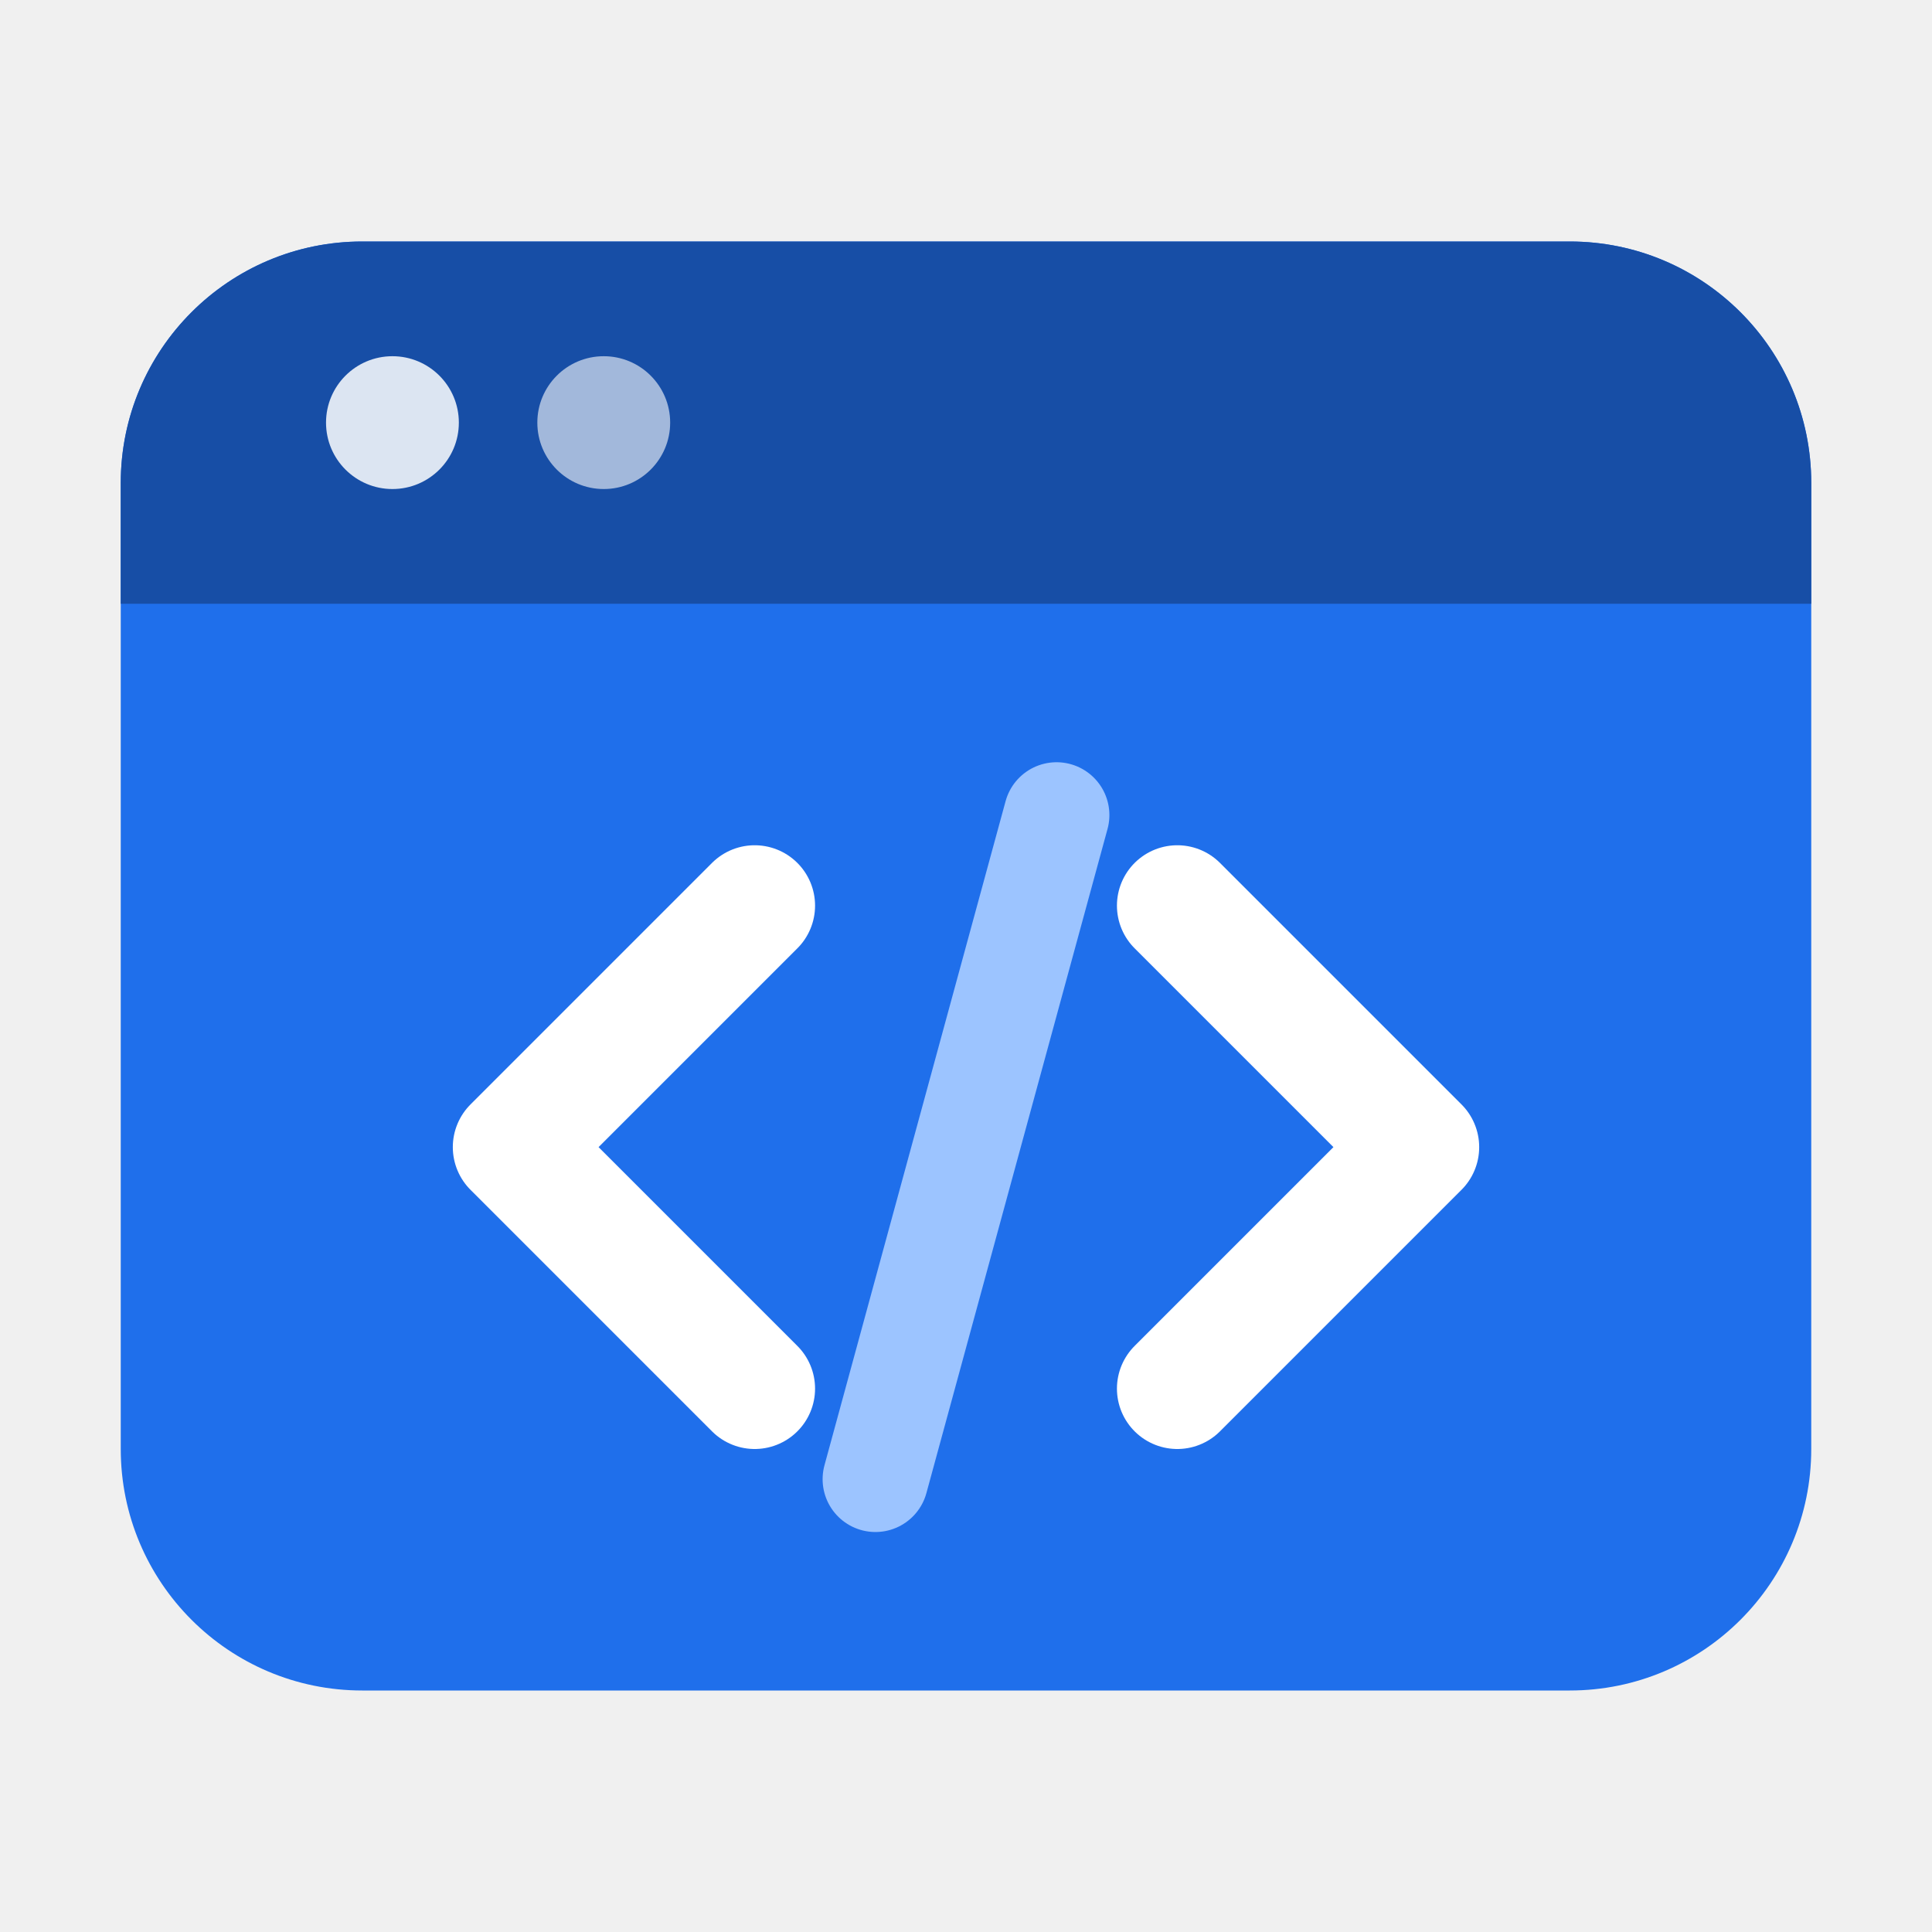
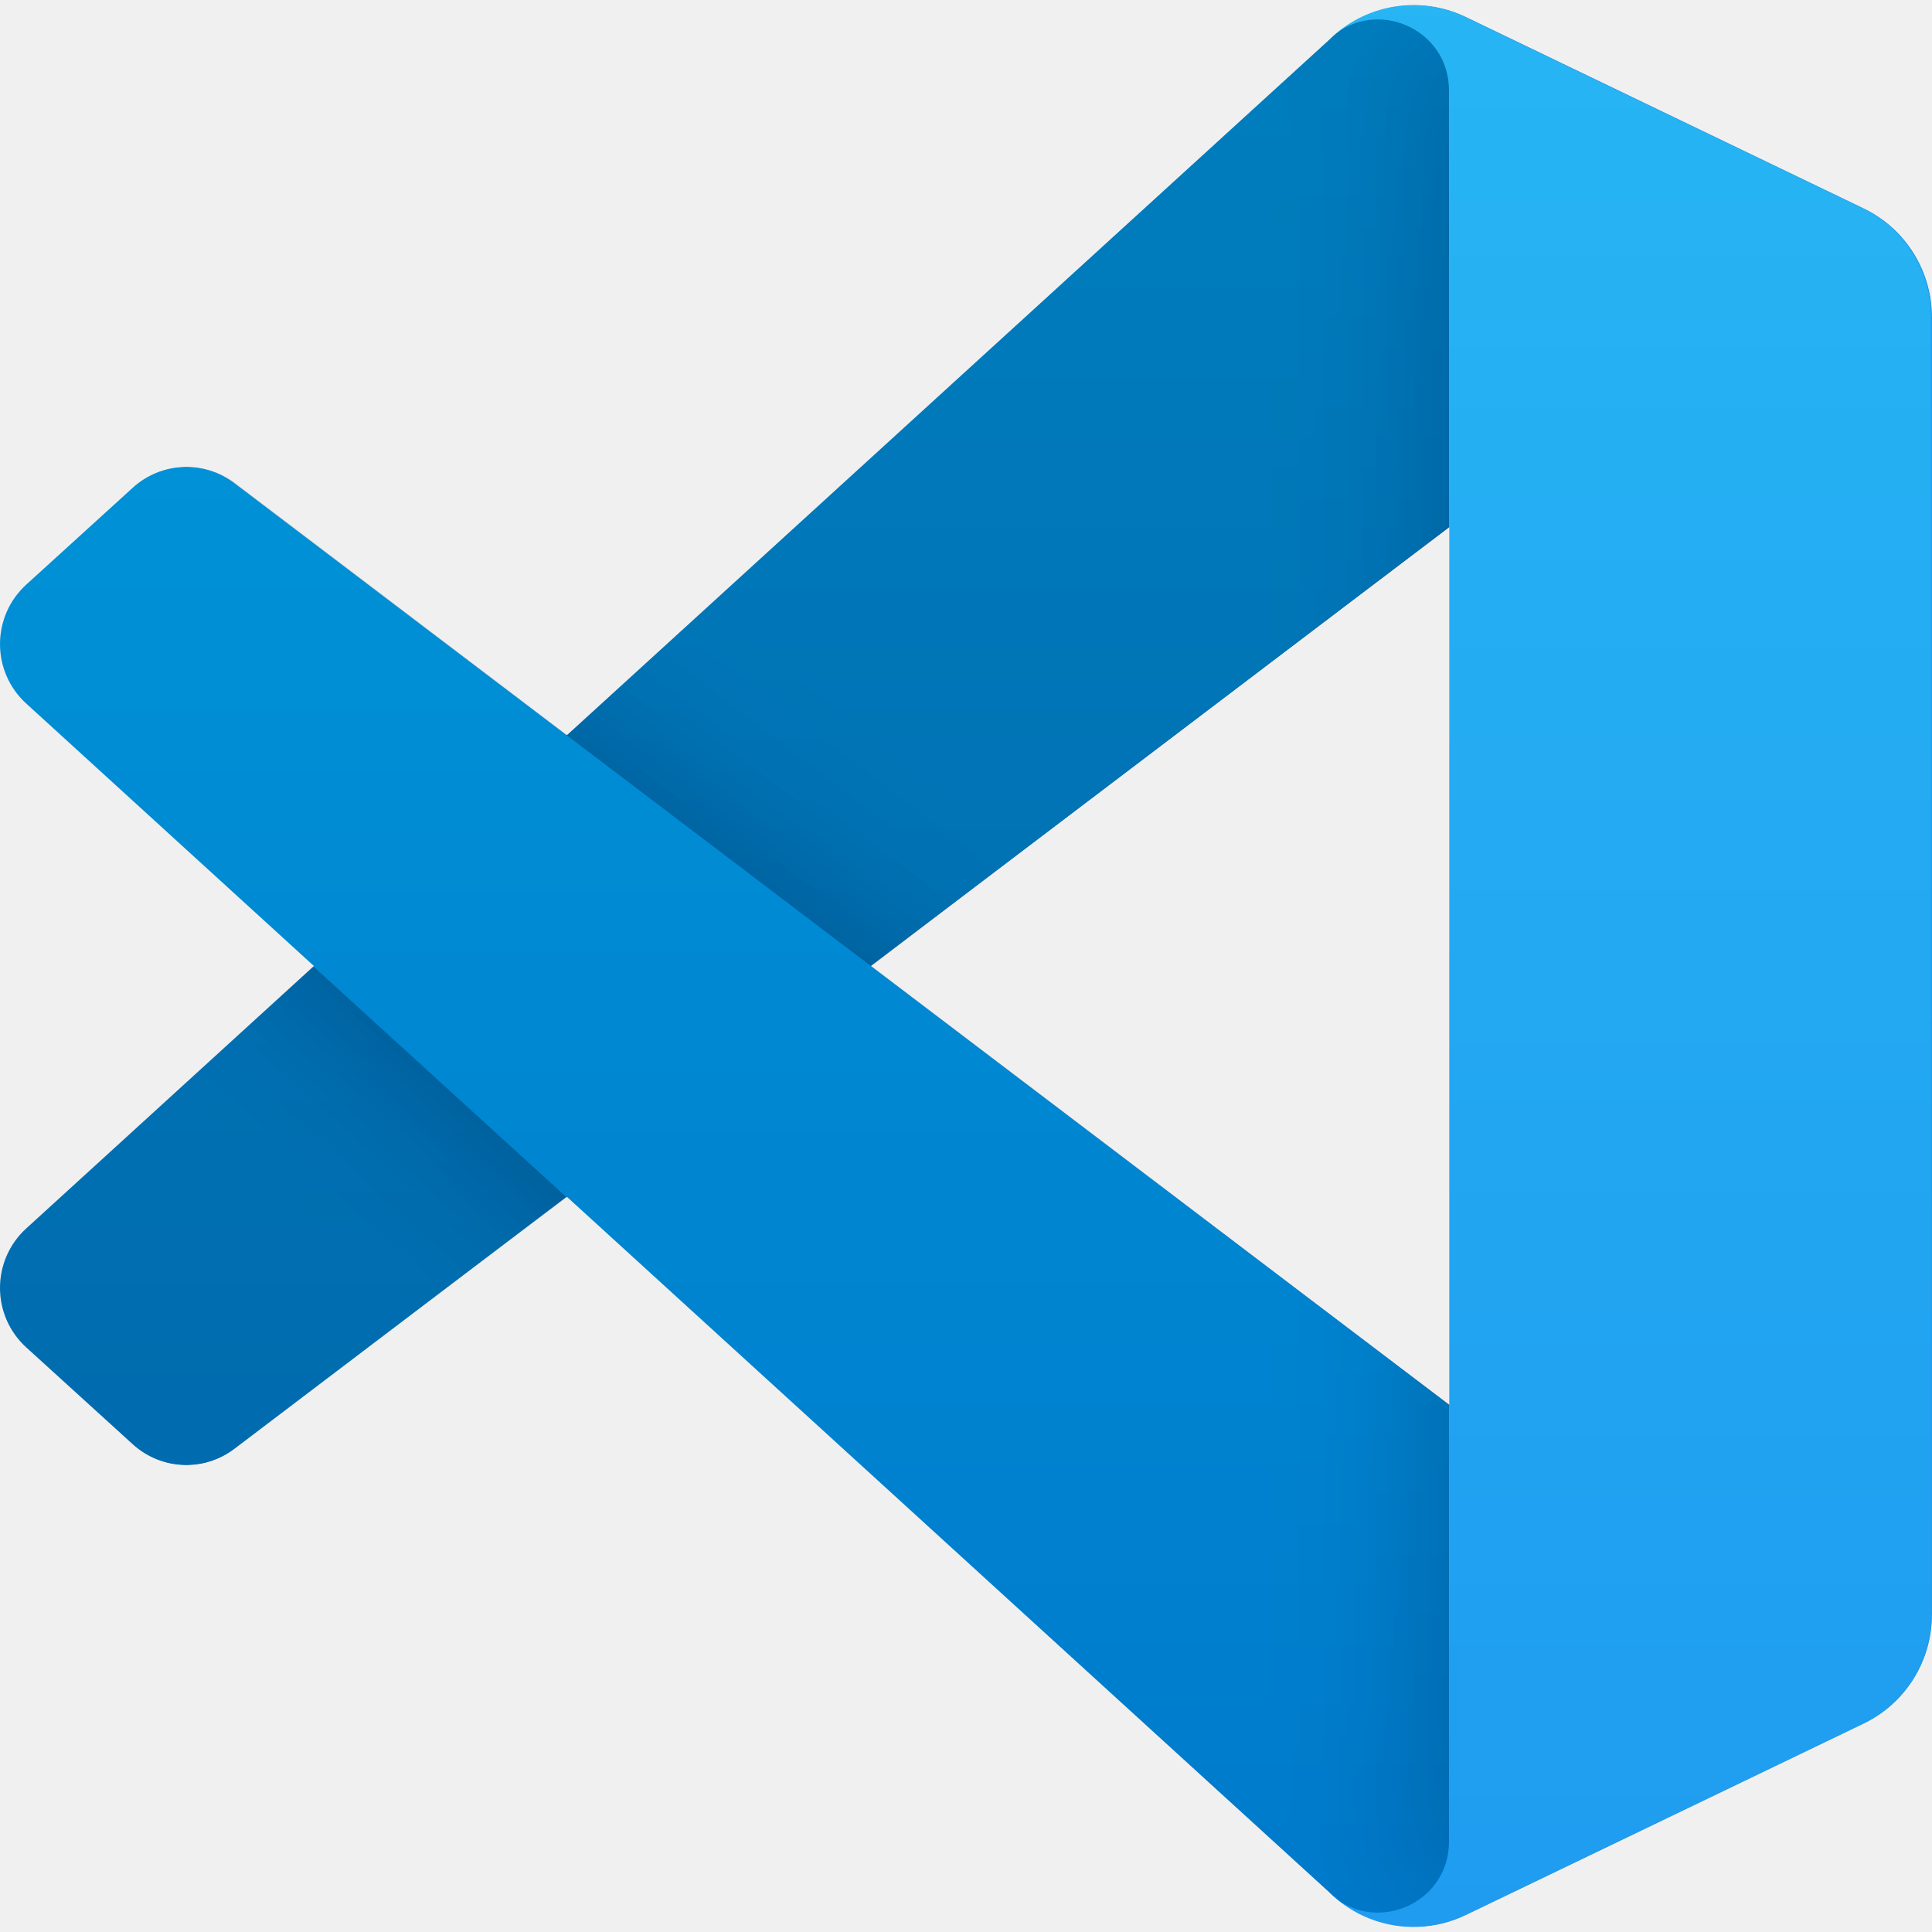
- <svg xmlns="http://www.w3.org/2000/svg" viewBox="0 0 64 64" width="64" height="64">
+ <svg xmlns="http://www.w3.org/2000/svg" width="256" height="256" viewBox="0 0 256 256" fill="none">
+   <mask id="mask0" mask-type="alpha" maskUnits="userSpaceOnUse" x="0" y="0" width="256" height="256">
+     <path fill-rule="evenodd" clip-rule="evenodd" d="M181.534 254.252a15.934 15.934 0 0 0 12.7-.488l52.706-25.361a16.002 16.002 0 0 0 9.06-14.42V42.018c0-6.15-3.522-11.754-9.06-14.42L194.234 2.238a15.939 15.939 0 0 0-18.185 3.097l-100.9 92.052-43.95-33.361a10.655 10.655 0 0 0-13.614.605L3.49 77.453c-4.648 4.227-4.653 11.54-.011 15.774L41.593 128 3.478 162.773c-4.642 4.235-4.637 11.547.011 15.775l14.097 12.822a10.655 10.655 0 0 0 13.613.606l43.95-33.362 100.9 92.053a15.915 15.915 0 0 0 5.485 3.585Zm10.505-184.367L115.479 128l76.56 58.115V69.885Z" fill="#fff" />
+   </mask>
+   <g mask="url(#mask0)">
+     <path d="M246.94 27.638 194.193 2.241a15.947 15.947 0 0 0-18.194 3.092L3.324 162.773c-4.645 4.235-4.64 11.547.011 15.775L17.44 191.37a10.667 10.667 0 0 0 13.622.606l207.941-157.75c6.976-5.291 16.996-.316 16.996 8.44v-.612a16 16 0 0 0-9.059-14.416Z" fill="#0065A9" />
+     <g filter="url(#filter0_d)">
+       <path d="m246.94 228.362-52.747 25.397a15.95 15.95 0 0 1-18.194-3.092L3.324 93.227c-4.645-4.234-4.64-11.547.011-15.775L17.44 64.63a10.667 10.667 0 0 1 13.622-.605l207.941 157.748c6.976 5.292 16.996.317 16.996-8.44v.613a16.001 16.001 0 0 1-9.059 14.416Z" fill="#007ACC" />
+     </g>
+     <g filter="url(#filter1_d)">
+       <path d="M194.196 253.763A15.955 15.955 0 0 1 176 250.667c5.904 5.904 16 1.722 16-6.628V11.961c0-8.35-10.096-12.532-16-6.628a15.955 15.955 0 0 1 18.196-3.097L246.934 27.6A16 16 0 0 1 256 42.017v171.965a16 16 0 0 1-9.066 14.419l-52.738 25.361Z" fill="#1F9CF0" />
+     </g>
+     <g style="mix-blend-mode:overlay" opacity=".25">
+       <path fill-rule="evenodd" clip-rule="evenodd" d="M181.378 254.252a15.936 15.936 0 0 0 12.699-.488l52.706-25.362a16 16 0 0 0 9.061-14.419V42.018c0-6.15-3.522-11.754-9.06-14.42L194.077 2.238a15.939 15.939 0 0 0-18.185 3.096l-100.9 92.053-43.95-33.361a10.655 10.655 0 0 0-13.613.605L3.333 77.452c-4.648 4.228-4.653 11.54-.011 15.775L41.436 128 3.322 162.773c-4.642 4.235-4.637 11.547.011 15.775L17.43 191.37a10.655 10.655 0 0 0 13.614.606l43.95-33.362 100.899 92.053a15.919 15.919 0 0 0 5.486 3.585Zm10.505-184.367L115.323 128l76.56 58.115V69.885Z" fill="url(#paint0_linear)" />
+     </g>
+   </g>
  <defs>
-     <clipPath id="w">
-       <rect x="4" y="8" width="56" height="48" rx="8" />
-     </clipPath>
+     <filter id="filter0_d" x="-21.49" y="40.523" width="298.822" height="236.149" filterUnits="userSpaceOnUse" color-interpolation-filters="sRGB">
+       <feFlood flood-opacity="0" result="BackgroundImageFix" />
+       <feColorMatrix in="SourceAlpha" values="0 0 0 0 0 0 0 0 0 0 0 0 0 0 0 0 0 0 127 0" />
+       <feOffset />
+       <feGaussianBlur stdDeviation="10.667" />
+       <feColorMatrix values="0 0 0 0 0 0 0 0 0 0 0 0 0 0 0 0 0 0 0.25 0" />
+       <feBlend mode="overlay" in2="BackgroundImageFix" result="effect1_dropShadow" />
+       <feBlend in="SourceGraphic" in2="effect1_dropShadow" result="shape" />
+     </filter>
+     <filter id="filter1_d" x="154.667" y="-20.674" width="122.667" height="297.347" filterUnits="userSpaceOnUse" color-interpolation-filters="sRGB">
+       <feFlood flood-opacity="0" result="BackgroundImageFix" />
+       <feColorMatrix in="SourceAlpha" values="0 0 0 0 0 0 0 0 0 0 0 0 0 0 0 0 0 0 127 0" />
+       <feOffset />
+       <feGaussianBlur stdDeviation="10.667" />
+       <feColorMatrix values="0 0 0 0 0 0 0 0 0 0 0 0 0 0 0 0 0 0 0.25 0" />
+       <feBlend mode="overlay" in2="BackgroundImageFix" result="effect1_dropShadow" />
+       <feBlend in="SourceGraphic" in2="effect1_dropShadow" result="shape" />
+     </filter>
+     <linearGradient id="paint0_linear" x1="127.844" y1=".66" x2="127.844" y2="255.34" gradientUnits="userSpaceOnUse">
+       <stop stop-color="#fff" />
+       <stop offset="1" stop-color="#fff" stop-opacity="0" />
+     </linearGradient>
  </defs>
-   <g clip-path="url(#w)">
-     <rect x="4" y="8" width="56" height="48" fill="#1f6feb" />
-     <rect x="4" y="8" width="56" height="12" fill="#174ea6" />
-   </g>
-   <circle cx="13" cy="14" r="2.2" fill="#ffffff" opacity="0.85" />
-   <circle cx="20" cy="14" r="2.2" fill="#ffffff" opacity="0.6" />
-   <path d="M25 30 L17 38 L25 46" fill="none" stroke="#ffffff" stroke-width="4" stroke-linecap="round" stroke-linejoin="round" />
-   <path d="M39 30 L47 38 L39 46" fill="none" stroke="#ffffff" stroke-width="4" stroke-linecap="round" stroke-linejoin="round" />
-   <path d="M35 27 L29 49" fill="none" stroke="#9cc4ff" stroke-width="3.5" stroke-linecap="round" />
</svg>
